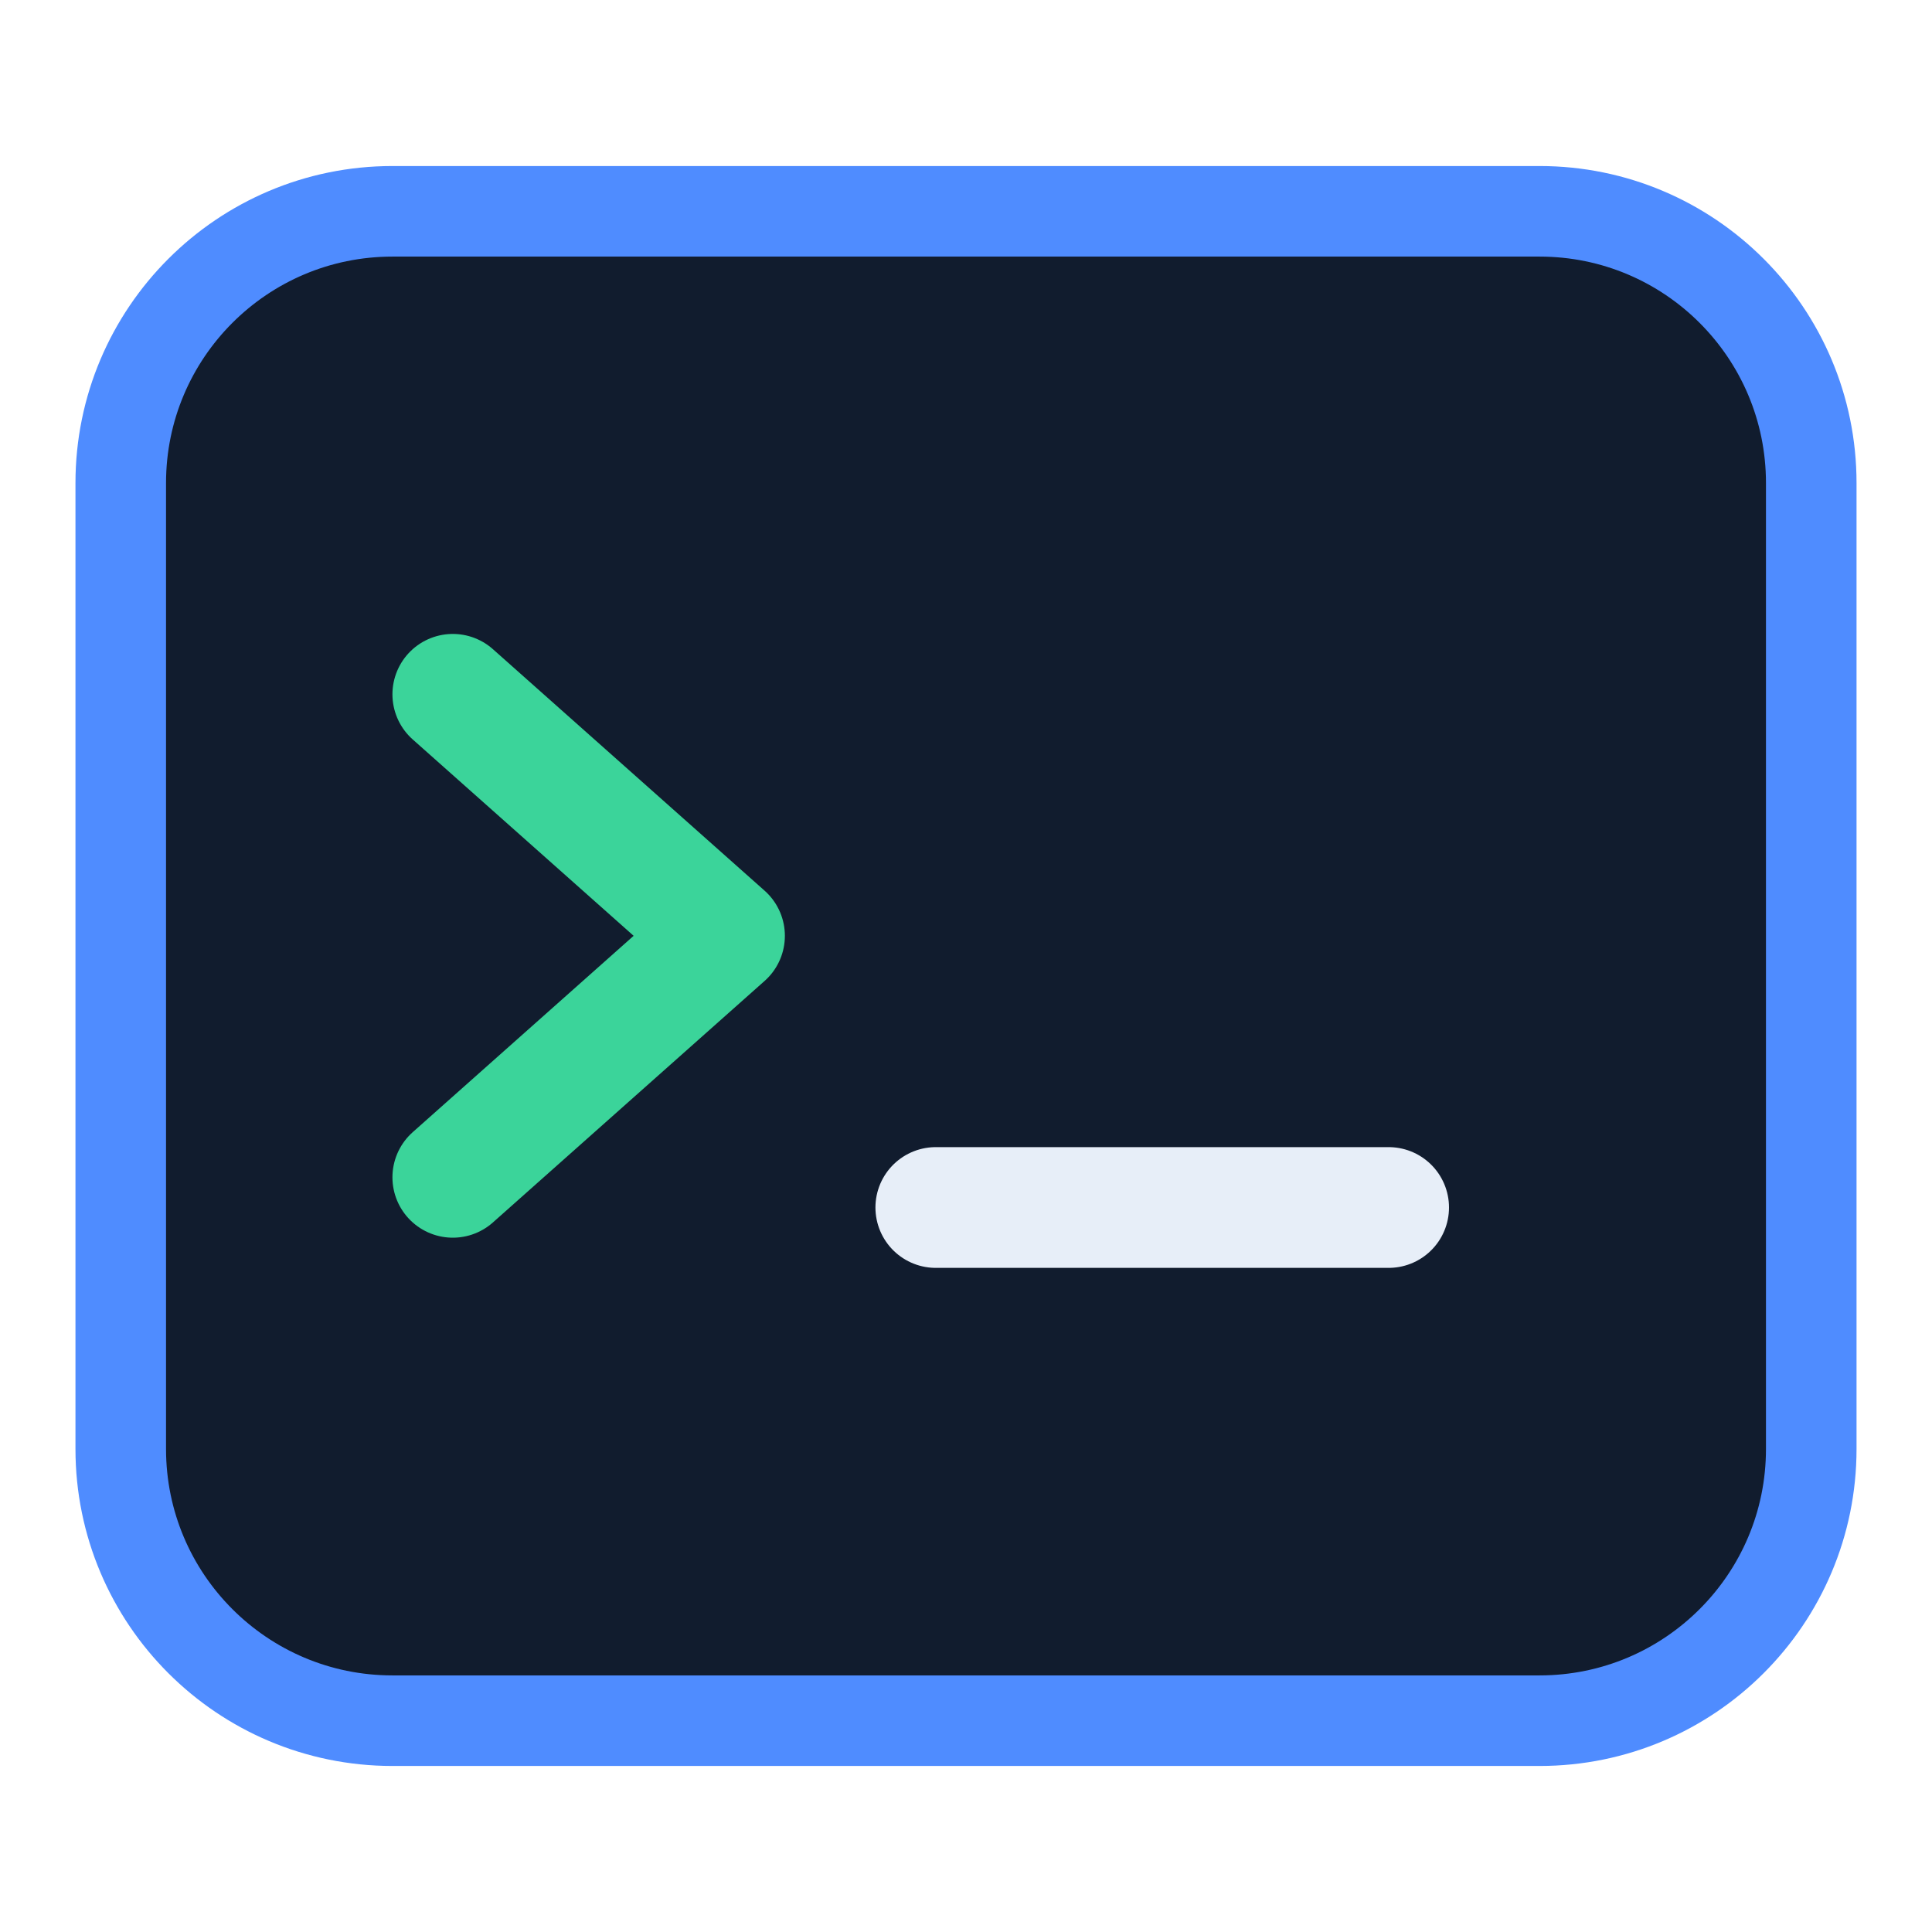
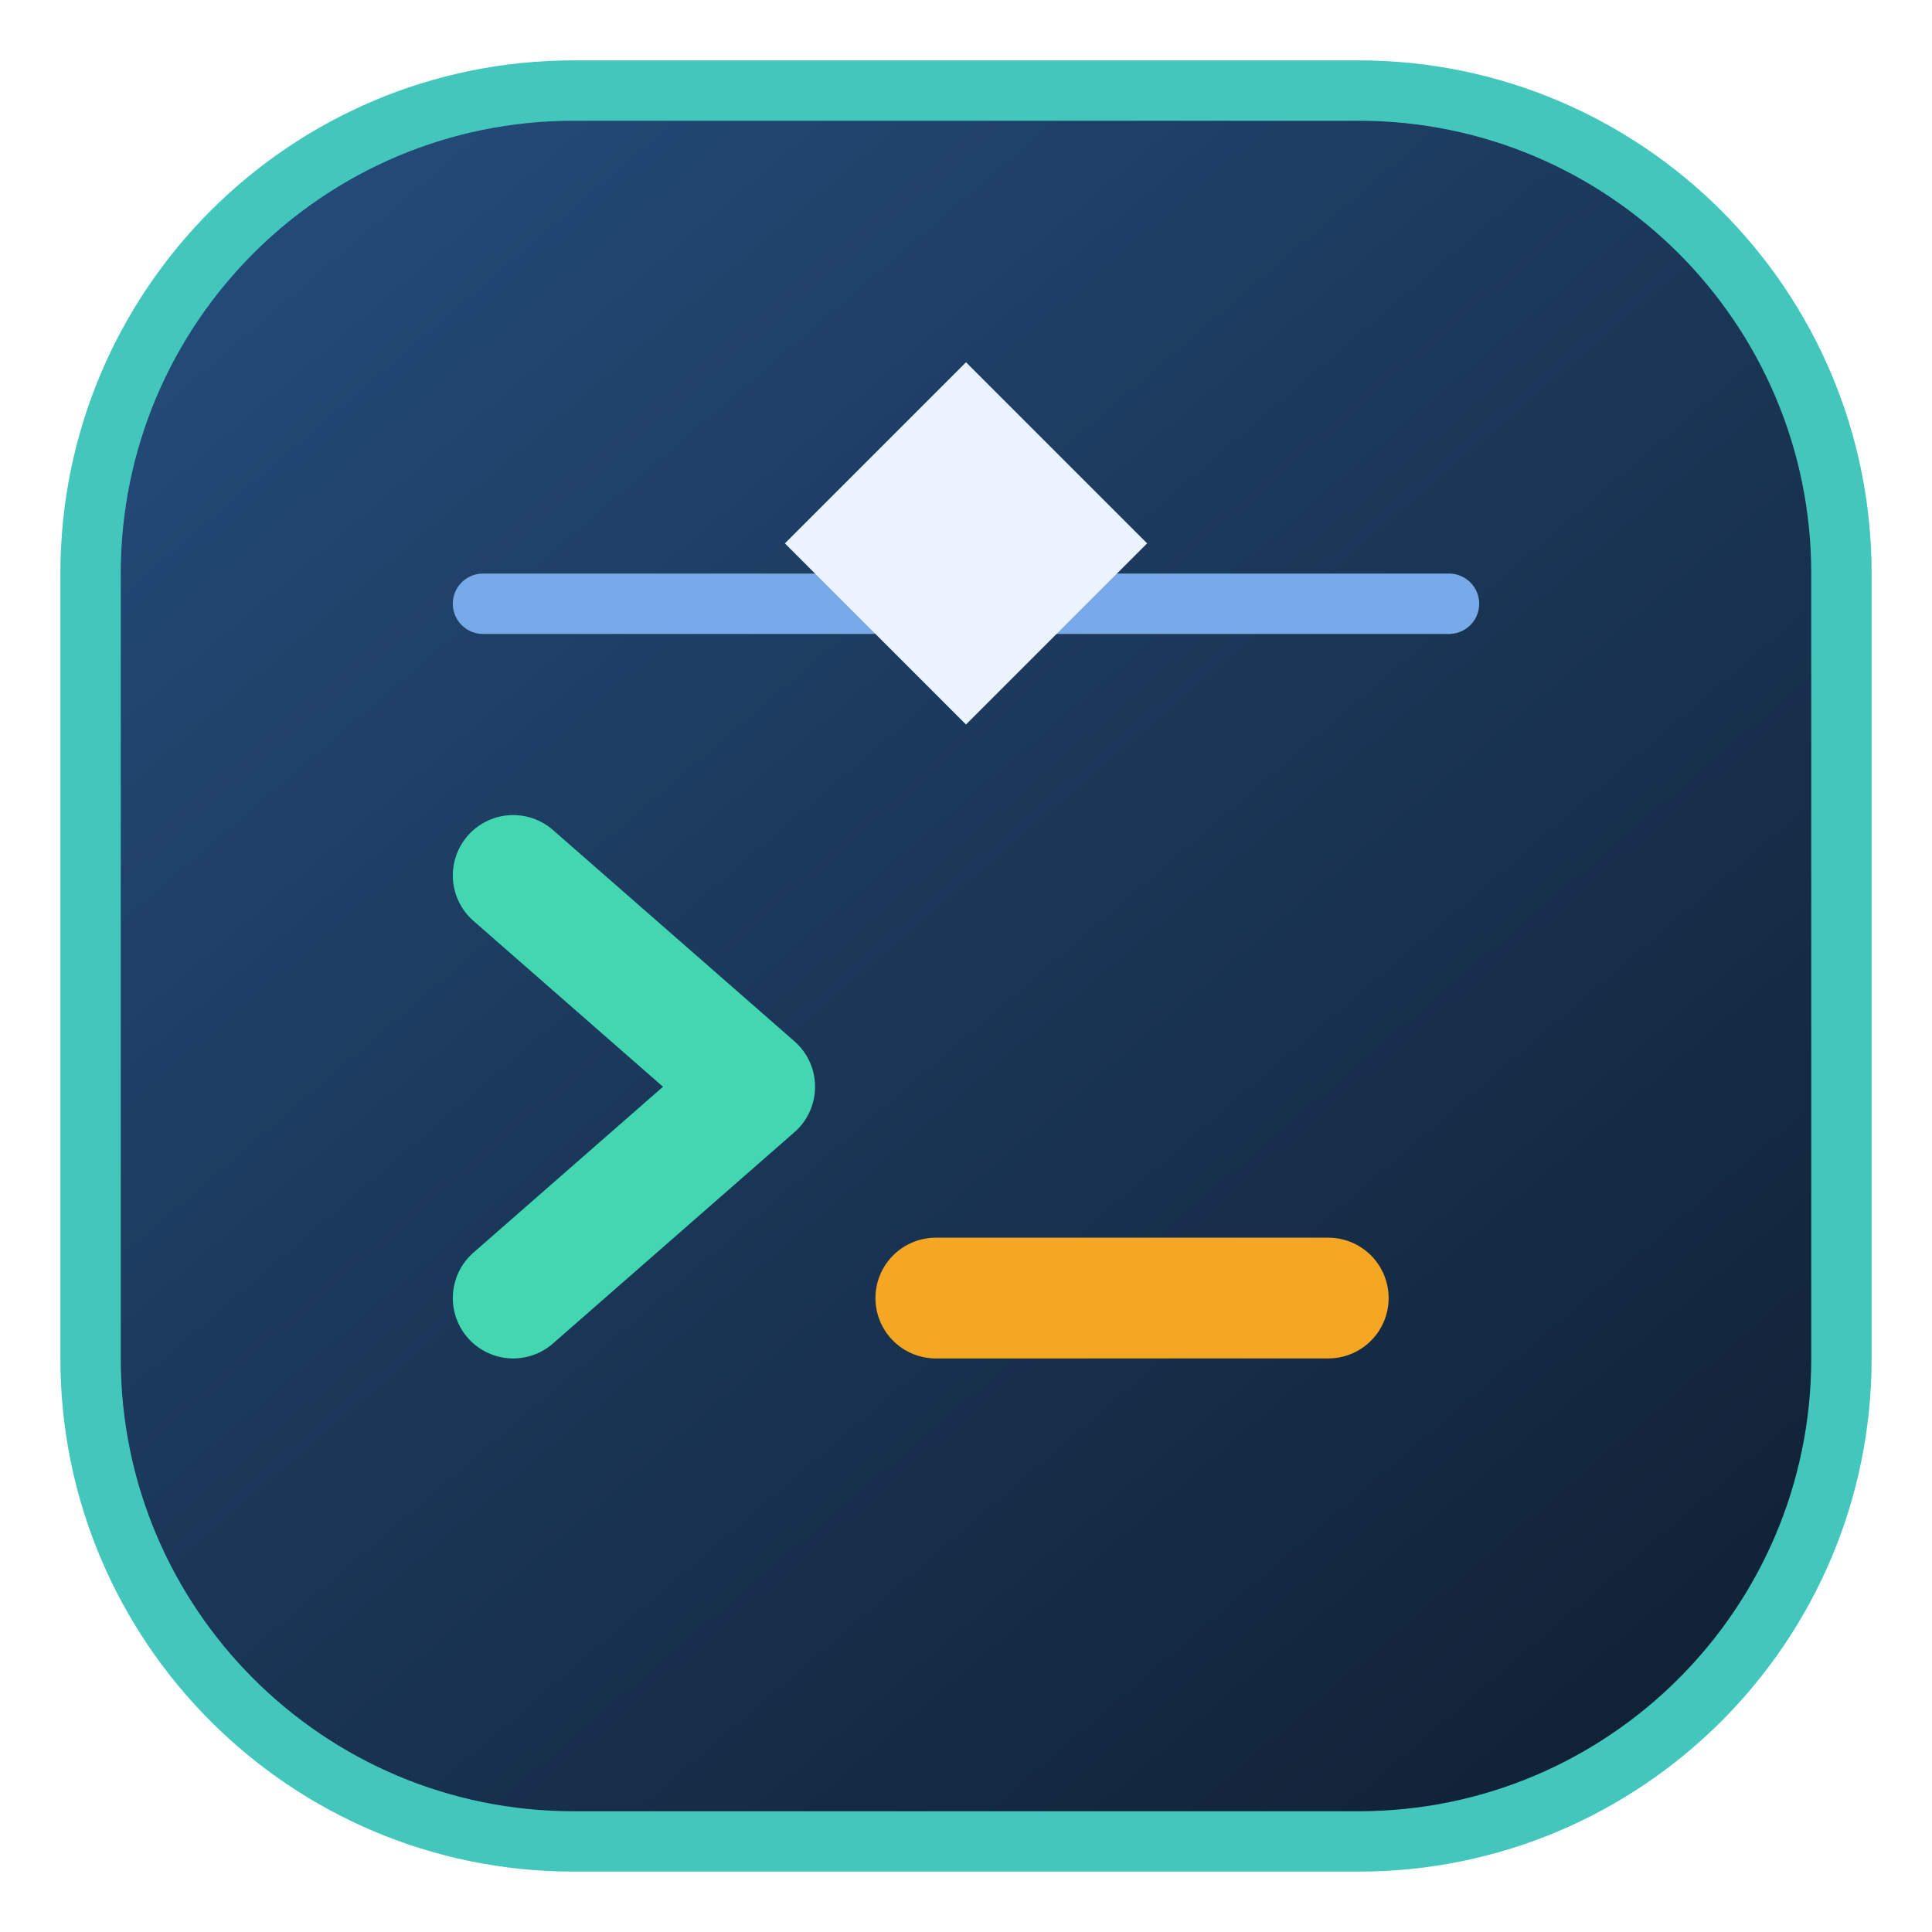
<svg xmlns="http://www.w3.org/2000/svg" viewBox="0 0 64 64">
-   <rect x="4" y="7" width="56" height="50" rx="9" fill="#111c2e" stroke="#4f8cff" stroke-width="3" />
-   <path d="m15 23 9 8-9 8" fill="none" stroke="#3bd49a" stroke-linecap="round" stroke-linejoin="round" stroke-width="4" />
-   <path d="M31 40h15" stroke="#e7eef8" stroke-linecap="round" stroke-width="4" />
+   <defs>
+     <linearGradient id="atlas-terminal" x1="8" y1="4" x2="56" y2="60" gradientUnits="userSpaceOnUse">
+       <stop stop-color="#244c7a" />
+       <stop offset="1" stop-color="#102033" />
+     </linearGradient>
+   </defs>
+   <rect x="3" y="3" width="58" height="58" rx="16" fill="url(#atlas-terminal)" stroke="#43c7bd" stroke-width="2" />
+   <path d="M16 20h32" stroke="#78a9e9" stroke-linecap="round" stroke-width="2" />
+   <path d="m17 29 8 7-8 7" fill="none" stroke="#42d7b1" stroke-linecap="round" stroke-linejoin="round" stroke-width="4" />
+   <path d="M31 43h13" stroke="#f5a623" stroke-linecap="round" stroke-width="4" />
+   <path d="m32 12 6 6-6 6-6-6z" fill="#eaf3ff" />
</svg>
